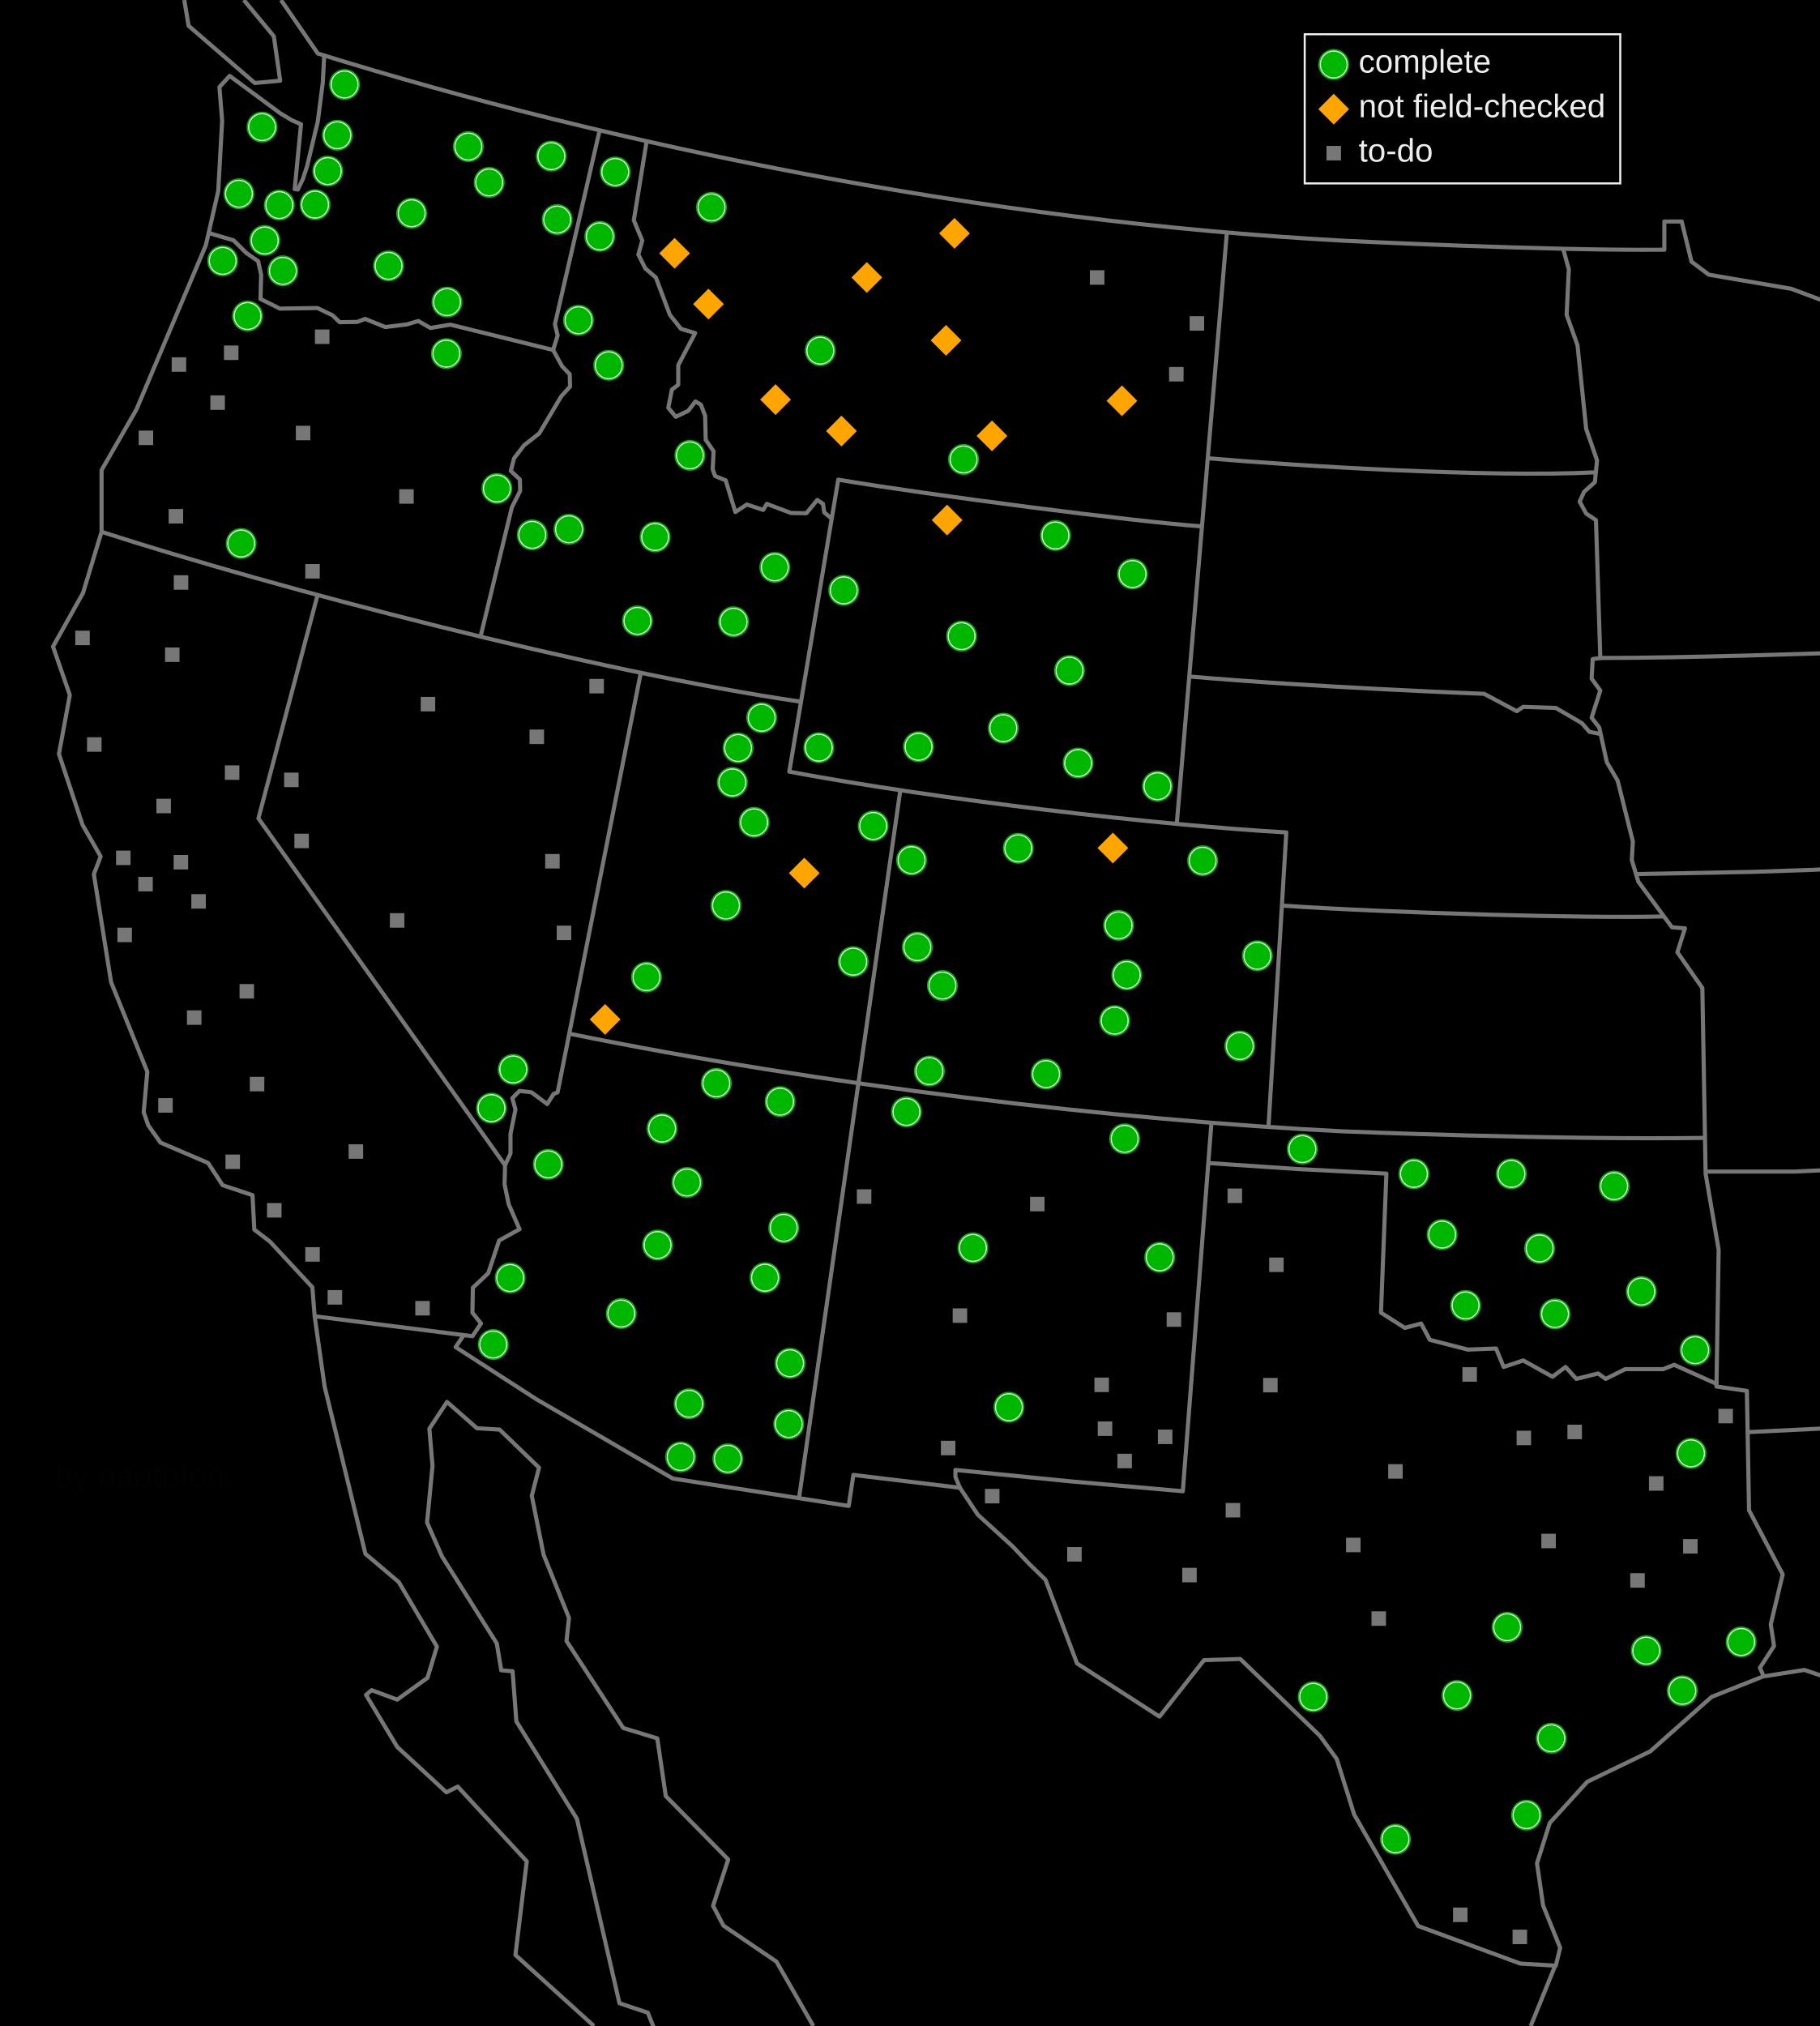
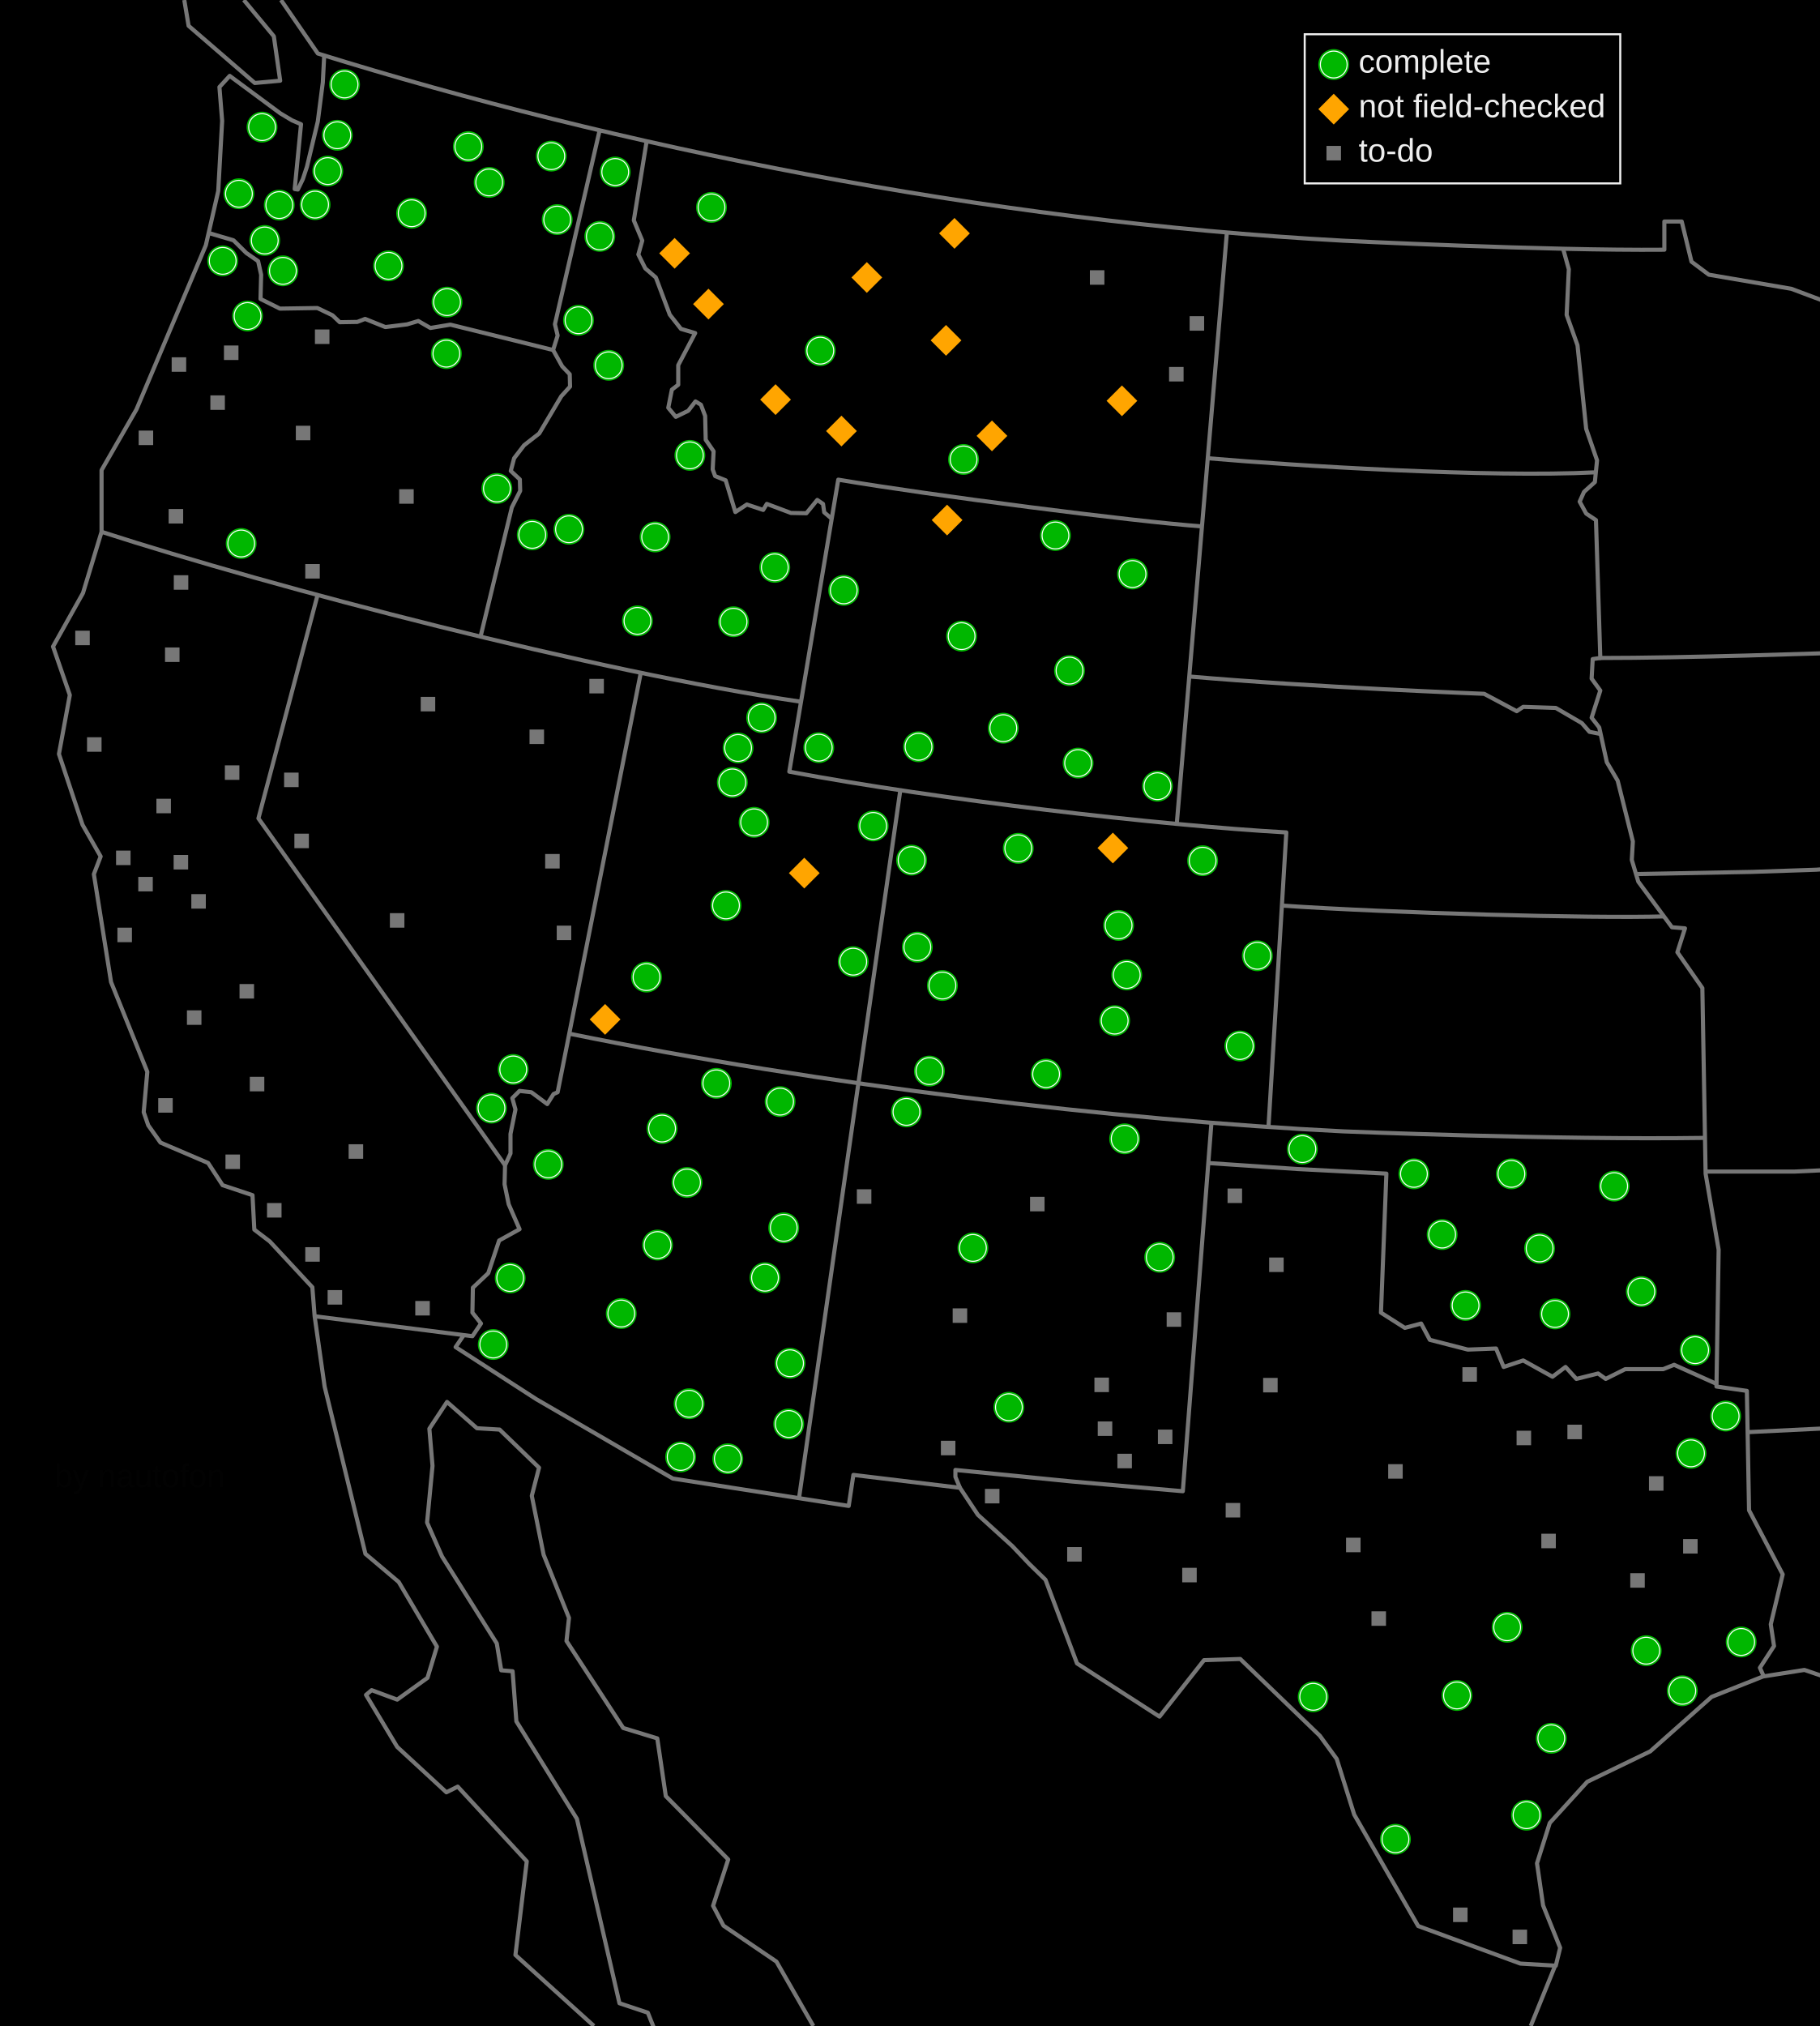
<svg xmlns="http://www.w3.org/2000/svg" xmlns:xlink="http://www.w3.org/1999/xlink" version="1.1" x="0px" y="0px" width="501.68px" height="558.55px" viewBox="0 0 501.68 558.55" xml:space="preserve">
  <symbol id="all" viewBox="-4.25 -4.25 8.5 8.5">
    <path style="fill:#00B700;" d="M4.25,0c0-2.35-1.9-4.25-4.25-4.25c-2.35,0-4.25,1.9-4.25,4.25S-2.35,4.25,0,4.25C2.35,4.25,4.25,2.35,4.25,0z" />
    <path style="fill:none;stroke:#FFFFFF;stroke-width:0.283;stroke-miterlimit:10;" d="M3.69,0c0-2.04-1.65-3.69-3.69-3.69S-3.68-2.04-3.68,0S-2.04,3.69,0,3.69S3.69,2.04,3.69,0z" />
  </symbol>
  <symbol id="cleanup" viewBox="-4.25 -4.25 8.5 8.5">
    <rect x="-3" y="-3" width="6" height="6" transform="rotate(45)" style="fill:orange" />
  </symbol>
  <symbol id="open" viewBox="-4.25 -4.25 8.5 8.5">
    <rect x="-2" y="-2" width="4" height="4" style="fill:#777" />
  </symbol>
  <symbol id="TODO" viewBox="-4.25 -4.25 8.5 8.5">
    <rect x="-2" y="-2" width="4" height="4" style="fill:red" />
  </symbol>
  <g id="map">
    <rect width="597.74" height="558.55" />
    <text id="made_by_nautofon" transform="matrix(1 0 0 1 15.00 410.00)" style="font-family:'ArialMT','Arial',sans-serif;fill:#020202;font-size:9px;">by nautofon</text>
    <path style="fill:none;stroke:#777777;stroke-width:1.134;stroke-linejoin:round;stroke-miterlimit:10;" d="M77.47,0l10.16,14.75c81.55,25.39,184,46.31,282.83,51.61 0 0 55.799 2.787 88.427 2.487v-7.783h4.789l2.694 11.076 4.789 3.592 22.75 3.891 14.368 5.388 10.178-2.993 17.362 4.49-13.47 7.184-18.858 18.559 0.299 2.395" />
    <line style="fill:none;stroke:#777777;stroke-width:1.134;stroke-linejoin:round;stroke-miterlimit:10;" x1="338.27" y1="64.1" x2="324.45" y2="227.16" />
    <polyline style="fill:none;stroke:#777777;stroke-width:1.134;stroke-linejoin:round;stroke-miterlimit:10;" points="87.56,164.04 71.25,225.62 139.25,321.25" />
    <polyline style="fill:none;stroke:#777777;stroke-width:1.134;stroke-linejoin:round;stroke-miterlimit:10;" points="176.67,185.49 153.75,301.12 152.62,301.62 150.88,304.38 146.5,301.12 143.25,300.75 141.25,302.75 142.12,305.88 140.75,312.62 140.75,318 139.25,321.25 139.12,326.5 140.25,332 143.25,338.88 137.62,342 134.62,351 130.38,355 130.25,361.88 132.62,364.88 130.25,368.38 86.75,362.88" />
    <polyline style="fill:none;stroke:#777777;stroke-width:1.134;stroke-linejoin:round;stroke-miterlimit:10;" points="50.81,0 52,7.12 70.25,22.88 77.25,22.25 75.5,10 67.22,0" />
    <path style="fill:none;stroke:#777777;stroke-width:1.134;stroke-linejoin:round;stroke-miterlimit:10;" d="m89.39 15.3-0.39 7.45-1.38 10.75-3 12.5-1.12 3.38-1.38 2.87-0.87-0.13 1.75-17.87-2.5-1.08-3.21-1.92-13.96-10.33-2.83 3.08 0.75 9.33-1.08 19.34-3.42 14.95-19.13 45.26-9.62 16.74v17l-5.12 16.88-8.26 14.75 4.63 13.37-3 16.26 6.5 19.5 5 8.74-1.87 4.88 4.74 29.75 10 24.75-1 11.12 1.26 3.63 3.37 4.75 13.13 5.62 4 6.13 8.24 2.75 0.5 9.5 4.26 3.25 11.74 12.63 0.63 8 2.75 19.37 11.25 46.13 9.177 7.754 10.54 17.833-2.607 8.605-8.344 5.997-7.04-2.607-1.565 1.304 8.605 14.341 13.559 12.516 3.129-1.565 19.035 20.599-3.129 25.814 21.642 19.574" />
    <path style="fill:none;stroke:#777777;stroke-width:1.134;stroke-linejoin:round;stroke-miterlimit:10;" d="m180.18 558.79-1.565-3.911-7.822-2.607-11.734-50.846-16.688-26.857-1.043-13.82-3.129-0.261-1.228-7.413-15.09-23.953-4.13-9.37 1.5-15.63-0.87-10.24 4.87-7.38 8.25 7.25 6.25 0.37 10.87 10.5-2 7.76 3.26 16.24 6.997 17.413-0.687 6.37 15.645 23.989 9.387 2.868 2.347 15.906 17.21 17.47-4.172 12.777 2.868 5.476 14.602 9.909 10.169 17.749" />
    <path style="fill:none;stroke:#777777;stroke-width:1.134;stroke-linejoin:round;stroke-miterlimit:10;" d="m127.87 368.07-2.25 3.31 22.26 14.37 37.62 21.87 48.5 7.55 1.29-8.55 29.38 3.55 4.95 7.45 9.5 8.63 4.68 4.93 4.464 4.358 8.681 23.049 22.75 14.668 12.273-15.566 9.989-0.323 21.93 21.149 4.666 6.405 4.83 15.362 17.624 30.7 28.183 10.36 9.765 0.577 1.202-4.926-4.701-11.674-1.683-11.626 3.523-11.123 10.338-11.353 17.362-8.382 16.902-15.012 14.229-5.642 11.375-1.796 13.171 4.49 14.967-3.592 14.368 10.477 12.872-0.299 6.585-4.191 6.885 2.395 2.694-2.993-3.891-3.592-0.299-8.082-2.993-5.388 6.885-4.191 13.47-2.395 15.53 0.898" />
    <line style="fill:none;stroke:#777777;stroke-width:1.134;stroke-linejoin:round;stroke-miterlimit:10;" x1="248.23" y1="217.87" x2="220.3" y2="413.04" />
    <path style="fill:none;stroke:#777777;stroke-width:1.134;stroke-linejoin:round;stroke-miterlimit:10;" d="M28,146.62c47.23,15.27,136.03,38.56,192.86,46.85" />
    <path style="fill:none;stroke:#777777;stroke-width:1.134;stroke-linejoin:round;stroke-miterlimit:10;" d="M156.95 284.97c69.54 14.18 151.01 23.87 213.51 26.94 0 0 58.194 2.396 99.503 1.797" />
    <path style="fill:none;stroke:#777777;stroke-width:1.134;stroke-linejoin:round;stroke-miterlimit:10;" d="M331.36,145.12c-18.79-1.34-74.68-8.56-100.24-12.88l-13.5,80.5c41,7.71,102.37,14.82,137.04,16.75l-4.92,81.2" />
    <polyline style="fill:none;stroke:#777777;stroke-width:1.134;stroke-linejoin:round;stroke-miterlimit:10;" points="334.01,309.54 326.12,411.12 295.42,408.42 263.42,405.25 263.42,407.17 264.67,410.17" />
    <path style="fill:none;stroke:#777777;stroke-width:1.134;stroke-linejoin:round;stroke-miterlimit:10;" d="m333.16 320.64 24.461 1.643 24.63 1.276-1.497 38.332 6.585 4.191 4.49-1.197 2.395 4.49 10.477 2.694 7.783-0.299 2.095 5.089 5.388-1.796 8.082 4.49 3.592-2.694 2.993 3.293 5.987-1.497 2.095 1.497 5.388-2.694h10.477l2.993-1.197 11.974 5.388" />
    <path style="fill:none;stroke:#777777;stroke-width:1.134;stroke-linejoin:round;stroke-miterlimit:10;" d="m353.22 249.65c31.131 2.095 85.611 3.592 105.67 2.993" />
    <path style="fill:none;stroke:#777777;stroke-width:1.134;stroke-linejoin:round;stroke-miterlimit:10;" d="m327.78 186.49c34.125 2.993 81.42 4.789 81.42 4.789l8.98 4.789 1.796-1.197 8.98 0.299 7.184 4.191 2.095 2.395 2.993 0.599" />
    <path style="fill:none;stroke:#777777;stroke-width:1.134;stroke-linejoin:round;stroke-miterlimit:10;" d="m332.87 126.32c24.246 2.095 77.529 5.388 107.16 3.891" />
    <polyline style="fill:none;stroke:#777777;stroke-width:1.134;stroke-linejoin:round;stroke-miterlimit:10;" points="165.33,35.93 153,89.38 153.75,92.5 152.5,96.5 155,101 157.08,103.17 157.17,106.58 154.75,109.25 148.67,119.5 144.5,122.75 141.75,126.33 140.83,129.83 143.33,132.17 143.42,135.33 141.12,139.88 132.49,175.53" />
    <polyline style="fill:none;stroke:#777777;stroke-width:1.134;stroke-linejoin:round;stroke-miterlimit:10;" points="178.29,38.93 174.75,60.75 177.08,66.33 176,70.17 177.92,74 180.83,76.5 184.67,86.75 187.75,90.67 191.67,91.83 187,100.67 187,106.08 185.25,107.42 184.25,112.42 186.33,114.92 189.75,113.25 191.75,110.67 193.25,111.58 194.42,114.67 194.58,121.25 196.75,124.42 196.5,129.42 197.17,131.25 200.08,132.42 202.75,141.17 205.92,139.08 210.42,140.58 211.42,138.92 218.08,141.42 222.33,141.5 225.33,137.83 226.92,138.92 227.25,141.25 229.32,143.01" />
    <polyline style="fill:none;stroke:#777777;stroke-width:1.134;stroke-linejoin:round;stroke-miterlimit:10;" points="57.53,64.23 64.38,66.25 67.92,69.75 71.17,72 72,75.75 71.83,82.42 77.17,85.08 87.5,84.92 91.67,86.92 93.67,88.83 98.5,88.75 100.67,87.92 106.25,90.17 112.25,89.42 115.33,88.5 118.67,90.42 124.17,89.5 152.5,96.5" />
    <path style="fill:none;stroke:#777777;stroke-width:1.134;stroke-linejoin:round;stroke-miterlimit:10;" d="m431.05 68.847 1.497 5.388-0.599 12.572 2.993 8.382 2.395 23.049 2.993 8.681-0.599 5.987-2.993 2.694-1.197 2.694 1.796 3.293 2.694 1.796 1.197 38.016-2.095 0.299-0.299 5.388 2.395 3.293-2.395 7.484 2.095 2.694 2.095 9.579 2.993 5.089 4.191 16.763-0.299 5.089 1.796 5.987 9.28 12.572 3.592 0.299-2.095 6.585 6.885 9.878 0.898 51.187 3.592 20.954-0.599 37.717 8.382 1.197 0.599 32.927 9.28 17.661-3.293 13.77 0.898 5.987-3.891 5.987 1.197 2.694" />
    <path style="fill:none;stroke:#777777;stroke-width:1.134;stroke-linejoin:round;stroke-miterlimit:10;" d="m440.93 181.4c24.246 0 58.371-1.197 76.93-1.796" />
    <path style="fill:none;stroke:#777777;stroke-width:1.134;stroke-linejoin:round;stroke-miterlimit:10;" d="m451.1 240.97 32.029-0.599 17.661-0.599 12.273-0.898 5.089 4.789" />
    <path style="fill:none;stroke:#777777;stroke-width:1.134;stroke-linejoin:round;stroke-miterlimit:10;" d="m470.56 322.99h24.246l32.329-1.497 17.062 0.299 1.796 2.694-4.789 5.987 10.776-0.299" />
    <path style="fill:none;stroke:#777777;stroke-width:1.134;stroke-linejoin:round;stroke-miterlimit:10;" d="m481.94 394.83 48.792-2.395" />
    <path style="fill:none;stroke:#777777;stroke-width:1.134;stroke-linejoin:round;stroke-miterlimit:10;" d="m428.87 541.7-6.822 16.841" />
  </g>
  <g id="legend" transform="translate(55)">
    <rect x="304.73" y="9.44" style="stroke:#EEEEEE;stroke-width:0.567;stroke-miterlimit:10;" width="87" height="41.12" />
    <text transform="matrix(1 0 0 1 319.5923 44.5608)" style="fill:#EEEEEE; font-family:'ArialMT','Arial',sans-serif; font-size:9px;">to-do</text>
    <use xlink:href="#open" width="8.5" height="8.5" id="legend-unkown_1_" x="-4.25" y="-4.25" transform="matrix(1 0 0 -1 312.729 42.2266)" style="overflow:visible;" />
    <text transform="matrix(1 0 0 1 319.5923 32.3207)" style="fill:#EEEEEE; font-family:'ArialMT','Arial',sans-serif; font-size:9px;">not field-checked</text>
    <use xlink:href="#cleanup" width="8.5" height="8.5" id="legend-some_1_" x="-4.25" y="-4.25" transform="matrix(1 0 0 -1 312.729 30.0874)" style="overflow:visible;" />
    <text transform="matrix(1 0 0 1 319.5933 20.0199)" style="fill:#EEEEEE; font-family:'ArialMT','Arial',sans-serif; font-size:9px;">complete</text>
    <use xlink:href="#all" width="8.5" height="8.5" id="legend-all_1_" x="-4.25" y="-4.25" transform="matrix(1 0 0 -1 312.729 17.7852)" style="overflow:visible;" />
  </g>
  <g id="data">
    <g id="AZ">
      <use xlink:href="#all" width="8.5" height="8.5" id="camp_verde" x="-4.25" y="-4.25" transform="matrix(1 0 0 -1 181.292 343.25)" style="overflow:visible;" />
      <use xlink:href="#all" width="8.5" height="8.5" id="clifton" x="-4.25" y="-4.25" transform="matrix(1 0 0 -1 217.8335 375.834)" style="overflow:visible;" />
      <use xlink:href="#all" width="8.5" height="8.5" id="ehrenberg" x="-4.25" y="-4.25" transform="matrix(1 0 0 -1 140.6665 352.334)" style="overflow:visible;" />
      <use xlink:href="#all" width="8.5" height="8.5" id="flagstaff" x="-4.25" y="-4.25" transform="matrix(1 0 0 -1 189.417 326)" style="overflow:visible;" />
      <use xlink:href="#all" width="8.5" height="8.5" id="g_canyon_vlg" x="-4.25" y="-4.25" transform="matrix(1 0 0 -1 182.542 311.125)" style="overflow:visible;" />
      <use xlink:href="#all" width="8.5" height="8.5" id="holbrook" x="-4.25" y="-4.25" transform="matrix(1 0 0 -1 216.084 338.5)" style="overflow:visible;" />
      <use xlink:href="#all" width="8.5" height="8.5" id="kayenta" x="-4.25" y="-4.25" transform="matrix(1 0 0 -1 215.0835 303.708)" style="overflow:visible;" />
      <use xlink:href="#all" width="8.5" height="8.5" id="kingman" x="-4.25" y="-4.25" transform="matrix(1 0 0 -1 151.167 321)" style="overflow:visible;" />
      <use xlink:href="#all" width="8.5" height="8.5" id="nogales" x="-4.25" y="-4.25" transform="matrix(1 0 0 -1 187.6665 401.667)" style="overflow:visible;" />
      <use xlink:href="#all" width="8.5" height="8.5" id="page" x="-4.25" y="-4.25" transform="matrix(1 0 0 -1 197.5005 298.667)" style="overflow:visible;" />
      <use xlink:href="#all" width="8.5" height="8.5" id="phoenix" x="-4.25" y="-4.25" transform="matrix(1 0 0 -1 171.292 362.125)" style="overflow:visible;" />
      <use xlink:href="#all" width="8.5" height="8.5" id="san_simon" x="-4.25" y="-4.25" transform="matrix(1 0 0 -1 217.4585 392.583)" style="overflow:visible;" />
      <use xlink:href="#all" width="8.5" height="8.5" id="show_low" x="-4.25" y="-4.25" transform="matrix(1 0 0 -1 210.917 352.25)" style="overflow:visible;" />
      <use xlink:href="#all" width="8.5" height="8.5" id="sierra_vista" x="-4.25" y="-4.25" transform="matrix(1 0 0 -1 200.6665 402.167)" style="overflow:visible;" />
      <use xlink:href="#all" width="8.5" height="8.5" id="tucson" x="-4.25" y="-4.25" transform="matrix(1 0 0 -1 190 387)" style="overflow:visible;" />
      <use xlink:href="#all" width="8.5" height="8.5" id="yuma" x="-4.25" y="-4.25" transform="matrix(1 0 0 -1 136 370.667)" style="overflow:visible;" />
    </g>
    <g id="CA">
      <use xlink:href="#open" width="8.5" height="8.5" id="bakersfield" x="-4.25" y="-4.25" transform="matrix(1 0 0 -1 70.875 298.874)" style="overflow:visible;" />
      <use xlink:href="#open" width="8.5" height="8.5" id="barstow" x="-4.25" y="-4.25" transform="matrix(1 0 0 -1 98.125 317.458)" style="overflow:visible;" />
      <use xlink:href="#open" width="8.5" height="8.5" id="carlsbad" x="-4.25" y="-4.25" transform="matrix(1 0 0 -1 86.1655 345.834)" style="overflow:visible;" />
      <use xlink:href="#open" width="8.5" height="8.5" id="el_centro" x="-4.25" y="-4.25" transform="matrix(1 0 0 -1 116.499 360.668)" style="overflow:visible;" />
      <use xlink:href="#open" width="8.5" height="8.5" id="eureka" x="-4.25" y="-4.25" transform="matrix(1 0 0 -1 22.7495 175.875)" style="overflow:visible;" />
      <use xlink:href="#open" width="8.5" height="8.5" id="fresno" x="-4.25" y="-4.25" transform="matrix(1 0 0 -1 68.042 273.2905)" style="overflow:visible;" />
      <use xlink:href="#open" width="8.5" height="8.5" id="hilt" x="-4.25" y="-4.25" transform="matrix(1 0 0 -1 49.9165 160.5835)" style="overflow:visible;" />
      <use xlink:href="#open" width="8.5" height="8.5" id="huron" x="-4.25" y="-4.25" transform="matrix(1 0 0 -1 53.542 280.5405)" style="overflow:visible;" />
      <use xlink:href="#open" width="8.5" height="8.5" id="los_angeles" x="-4.25" y="-4.25" transform="matrix(1 0 0 -1 75.6235 333.668)" style="overflow:visible;" />
      <use xlink:href="#open" width="8.5" height="8.5" id="oakdale" x="-4.25" y="-4.25" transform="matrix(1 0 0 -1 54.7495 248.5)" style="overflow:visible;" />
      <use xlink:href="#open" width="8.5" height="8.5" id="oakland" x="-4.25" y="-4.25" transform="matrix(1 0 0 -1 40.1245 243.75)" style="overflow:visible;" />
      <use xlink:href="#open" width="8.5" height="8.5" id="oxnard" x="-4.25" y="-4.25" transform="matrix(1 0 0 -1 64.1675 320.292)" style="overflow:visible;" />
      <use xlink:href="#open" width="8.5" height="8.5" id="redding" x="-4.25" y="-4.25" transform="matrix(1 0 0 -1 47.4995 180.5)" style="overflow:visible;" />
      <use xlink:href="#open" width="8.5" height="8.5" id="sacramento" x="-4.25" y="-4.25" transform="matrix(1 0 0 -1 45.124 222.2095)" style="overflow:visible;" />
      <use xlink:href="#open" width="8.5" height="8.5" id="san_diego" x="-4.25" y="-4.25" transform="matrix(1 0 0 -1 92.3325 357.668)" style="overflow:visible;" />
      <use xlink:href="#open" width="8.5" height="8.5" id="san_francisc" x="-4.25" y="-4.25" transform="matrix(1 0 0 -1 33.9995 236.5)" style="overflow:visible;" />
      <use xlink:href="#open" width="8.5" height="8.5" id="santa_cruz" x="-4.25" y="-4.25" transform="matrix(1 0 0 -1 34.3745 257.75)" style="overflow:visible;" />
      <use xlink:href="#open" width="8.5" height="8.5" id="santa_maria" x="-4.25" y="-4.25" transform="matrix(1 0 0 -1 45.6245 304.75)" style="overflow:visible;" />
      <use xlink:href="#open" width="8.5" height="8.5" id="stockton" x="-4.25" y="-4.25" transform="matrix(1 0 0 -1 49.874 237.7095)" style="overflow:visible;" />
      <use xlink:href="#open" width="8.5" height="8.5" id="truckee" x="-4.25" y="-4.25" transform="matrix(1 0 0 -1 63.9995 213)" style="overflow:visible;" />
      <use xlink:href="#open" width="8.5" height="8.5" id="ukiah" x="-4.25" y="-4.25" transform="matrix(1 0 0 -1 25.9995 205.25)" style="overflow:visible;" />
    </g>
    <g id="CO">
      <use xlink:href="#all" width="8.5" height="8.5" id="alamosa" x="-4.25" y="-4.25" transform="matrix(1 0 0 -1 288.4165 296.1221)" style="overflow:visible;" />
      <use xlink:href="#all" width="8.5" height="8.5" id="burlington" x="-4.25" y="-4.25" transform="matrix(1 0 0 -1 346.667 263.4971)" style="overflow:visible;" />
      <use xlink:href="#all" width="8.5" height="8.5" id="colorado_spr" x="-4.25" y="-4.25" transform="matrix(1 0 0 -1 310.6665 268.7886)" style="overflow:visible;" />
      <use xlink:href="#all" width="8.5" height="8.5" id="denver" x="-4.25" y="-4.25" transform="matrix(1 0 0 -1 308.4165 255.1221)" style="overflow:visible;" />
      <use xlink:href="#all" width="8.5" height="8.5" id="durango" x="-4.25" y="-4.25" transform="matrix(1 0 0 -1 256.25 295.2886)" style="overflow:visible;" />
      <use xlink:href="#cleanup" width="8.5" height="8.5" id="fort_collins" x="-4.25" y="-4.25" transform="matrix(1 0 0 -1 306.833 233.7886)" style="overflow:visible;" />
      <use xlink:href="#all" width="8.5" height="8.5" id="grand_juncti" x="-4.25" y="-4.25" transform="matrix(1 0 0 -1 252.916 261.1221)" style="overflow:visible;" />
      <use xlink:href="#all" width="8.5" height="8.5" id="lamar" x="-4.25" y="-4.25" transform="matrix(1 0 0 -1 341.833 288.3721)" style="overflow:visible;" />
      <use xlink:href="#all" width="8.5" height="8.5" id="montrose" x="-4.25" y="-4.25" transform="matrix(1 0 0 -1 259.833 271.7051)" style="overflow:visible;" />
      <use xlink:href="#all" width="8.5" height="8.5" id="pueblo" x="-4.25" y="-4.25" transform="matrix(1 0 0 -1 307.333 281.3721)" style="overflow:visible;" />
      <use xlink:href="#all" width="8.5" height="8.5" id="rangely" x="-4.25" y="-4.25" transform="matrix(1 0 0 -1 251.333 237.1221)" style="overflow:visible;" />
      <use xlink:href="#all" width="8.5" height="8.5" id="steamboat_sp" x="-4.25" y="-4.25" transform="matrix(1 0 0 -1 280.7495 233.8721)" style="overflow:visible;" />
      <use xlink:href="#all" width="8.5" height="8.5" id="sterling" x="-4.25" y="-4.25" transform="matrix(1 0 0 -1 331.583 237.2886)" style="overflow:visible;" />
    </g>
    <g id="ID">
      <use xlink:href="#all" width="8.5" height="8.5" id="boise" x="-4.25" y="-4.25" transform="matrix(1 0 0 -1 156.8745 145.9141)" style="overflow:visible;" />
      <use xlink:href="#all" width="8.5" height="8.5" id="coeur_dalene" x="-4.25" y="-4.25" transform="matrix(1 0 0 -1 165.3745 65.1641)" style="overflow:visible;" />
      <use xlink:href="#all" width="8.5" height="8.5" id="grangeville" x="-4.25" y="-4.25" transform="matrix(1 0 0 -1 167.833 100.7056)" style="overflow:visible;" />
      <use xlink:href="#all" width="8.5" height="8.5" id="idaho_falls" x="-4.25" y="-4.25" transform="matrix(1 0 0 -1 213.6245 156.4141)" style="overflow:visible;" />
      <use xlink:href="#all" width="8.5" height="8.5" id="ketchum" x="-4.25" y="-4.25" transform="matrix(1 0 0 -1 180.6245 148.0391)" style="overflow:visible;" />
      <use xlink:href="#all" width="8.5" height="8.5" id="lewiston" x="-4.25" y="-4.25" transform="matrix(1 0 0 -1 159.4995 88.2891)" style="overflow:visible;" />
      <use xlink:href="#all" width="8.5" height="8.5" id="nampa" x="-4.25" y="-4.25" transform="matrix(1 0 0 -1 146.7495 147.4556)" style="overflow:visible;" />
      <use xlink:href="#all" width="8.5" height="8.5" id="pocatello" x="-4.25" y="-4.25" transform="matrix(1 0 0 -1 202.2495 171.4141)" style="overflow:visible;" />
      <use xlink:href="#all" width="8.5" height="8.5" id="salmon" x="-4.25" y="-4.25" transform="matrix(1 0 0 -1 190.2075 125.5391)" style="overflow:visible;" />
      <use xlink:href="#all" width="8.5" height="8.5" id="sandpoint" x="-4.25" y="-4.25" transform="matrix(1 0 0 -1 169.6245 47.4141)" style="overflow:visible;" />
      <use xlink:href="#all" width="8.5" height="8.5" id="twin_falls" x="-4.25" y="-4.25" transform="matrix(1 0 0 -1 175.7495 171.1641)" style="overflow:visible;" />
    </g>
    <g id="MT">
      <use xlink:href="#cleanup" width="8.5" height="8.5" id="billings" x="-4.25" y="-4.25" transform="matrix(1 0 0 -1 273.4985 120.168)" style="overflow:visible;" />
      <use xlink:href="#cleanup" width="8.5" height="8.5" id="bozeman" x="-4.25" y="-4.25" transform="matrix(1 0 0 -1 231.998 118.8345)" style="overflow:visible;" />
      <use xlink:href="#cleanup" width="8.5" height="8.5" id="butte" x="-4.25" y="-4.25" transform="matrix(1 0 0 -1 213.8315 110.168)" style="overflow:visible;" />
      <use xlink:href="#open" width="8.5" height="8.5" id="glasgow_mt" x="-4.25" y="-4.25" transform="matrix(1 0 0 -1 302.4985 76.501)" style="overflow:visible;" />
      <use xlink:href="#open" width="8.5" height="8.5" id="glendive" x="-4.25" y="-4.25" transform="matrix(1 0 0 -1 324.332 103.168)" style="overflow:visible;" />
      <use xlink:href="#cleanup" width="8.5" height="8.5" id="great_falls" x="-4.25" y="-4.25" transform="matrix(1 0 0 -1 238.9985 76.5015)" style="overflow:visible;" />
      <use xlink:href="#cleanup" width="8.5" height="8.5" id="havre" x="-4.25" y="-4.25" transform="matrix(1 0 0 -1 263.165 64.3345)" style="overflow:visible;" />
      <use xlink:href="#all" width="8.5" height="8.5" id="helena" x="-4.25" y="-4.25" transform="matrix(1 0 0 -1 226.1655 96.668)" style="overflow:visible;" />
      <use xlink:href="#all" width="8.5" height="8.5" id="kalispell" x="-4.25" y="-4.25" transform="matrix(1 0 0 -1 196.165 57.168)" style="overflow:visible;" />
      <use xlink:href="#all" width="8.5" height="8.5" id="laurel" x="-4.25" y="-4.25" transform="matrix(1 0 0 -1 265.665 126.6675)" style="overflow:visible;" />
      <use xlink:href="#cleanup" width="8.5" height="8.5" id="lewistown" x="-4.25" y="-4.25" transform="matrix(1 0 0 -1 260.832 93.835)" style="overflow:visible;" />
      <use xlink:href="#cleanup" width="8.5" height="8.5" id="miles_city" x="-4.25" y="-4.25" transform="matrix(1 0 0 -1 309.332 110.502)" style="overflow:visible;" />
      <use xlink:href="#cleanup" width="8.5" height="8.5" id="missoula" x="-4.25" y="-4.25" transform="matrix(1 0 0 -1 195.332 83.8345)" style="overflow:visible;" />
      <use xlink:href="#open" width="8.5" height="8.5" id="sidney" x="-4.25" y="-4.25" transform="matrix(1 0 0 -1 329.998 89.1675)" style="overflow:visible;" />
      <use xlink:href="#cleanup" width="8.5" height="8.5" id="thompson_f" x="-4.25" y="-4.25" transform="matrix(1 0 0 -1 185.9985 69.8345)" style="overflow:visible;" />
    </g>
    <g id="NM">
      <use xlink:href="#all" width="8.5" height="8.5" id="alamogordo" x="-4.25" y="-4.25" transform="matrix(1 0 0 -1 278.1665 387.9561)" style="overflow:visible;" />
      <use xlink:href="#all" width="8.5" height="8.5" id="albuquerque" x="-4.25" y="-4.25" transform="matrix(1 0 0 -1 268.25 344.0381)" style="overflow:visible;" />
      <use xlink:href="#open" width="8.5" height="8.5" id="artesia" x="-4.25" y="-4.25" transform="matrix(1 0 0 -1 304.6665 393.873)" style="overflow:visible;" />
      <use xlink:href="#open" width="8.5" height="8.5" id="carlsbad_nm" x="-4.25" y="-4.25" transform="matrix(1 0 0 -1 310.0835 402.79)" style="overflow:visible;" />
      <use xlink:href="#open" width="8.5" height="8.5" id="clovis" x="-4.25" y="-4.25" transform="matrix(1 0 0 -1 323.6665 363.7891)" style="overflow:visible;" />
      <use xlink:href="#all" width="8.5" height="8.5" id="farmington" x="-4.25" y="-4.25" transform="matrix(1 0 0 -1 249.916 306.5381)" style="overflow:visible;" />
      <use xlink:href="#open" width="8.5" height="8.5" id="gallup" x="-4.25" y="-4.25" transform="matrix(1 0 0 -1 238.2495 329.8721)" style="overflow:visible;" />
      <use xlink:href="#open" width="8.5" height="8.5" id="hobbs" x="-4.25" y="-4.25" transform="matrix(1 0 0 -1 321.25 396.123)" style="overflow:visible;" />
      <use xlink:href="#open" width="8.5" height="8.5" id="las_cruces" x="-4.25" y="-4.25" transform="matrix(1 0 0 -1 261.4165 399.2061)" style="overflow:visible;" />
      <use xlink:href="#all" width="8.5" height="8.5" id="raton" x="-4.25" y="-4.25" transform="matrix(1 0 0 -1 310.083 313.9551)" style="overflow:visible;" />
      <use xlink:href="#open" width="8.5" height="8.5" id="roswell" x="-4.25" y="-4.25" transform="matrix(1 0 0 -1 303.75 381.7891)" style="overflow:visible;" />
      <use xlink:href="#open" width="8.5" height="8.5" id="santa_fe" x="-4.25" y="-4.25" transform="matrix(1 0 0 -1 285.9995 331.9551)" style="overflow:visible;" />
      <use xlink:href="#open" width="8.5" height="8.5" id="socorro" x="-4.25" y="-4.25" transform="matrix(1 0 0 -1 264.6665 362.7051)" style="overflow:visible;" />
      <use xlink:href="#all" width="8.5" height="8.5" id="tucumcari" x="-4.25" y="-4.25" transform="matrix(1 0 0 -1 319.75 346.6221)" style="overflow:visible;" />
    </g>
    <g id="NV">
      <use xlink:href="#open" width="8.5" height="8.5" id="carson_city" x="-4.25" y="-4.25" transform="matrix(1 0 0 -1 83.165 231.833)" style="overflow:visible;" />
      <use xlink:href="#open" width="8.5" height="8.5" id="elko" x="-4.25" y="-4.25" transform="matrix(1 0 0 -1 147.9995 203.125)" style="overflow:visible;" />
      <use xlink:href="#open" width="8.5" height="8.5" id="ely" x="-4.25" y="-4.25" transform="matrix(1 0 0 -1 152.312 237.4375)" style="overflow:visible;" />
      <use xlink:href="#open" width="8.5" height="8.5" id="jackpot" x="-4.25" y="-4.25" transform="matrix(1 0 0 -1 164.4985 189.1665)" style="overflow:visible;" />
      <use xlink:href="#all" width="8.5" height="8.5" id="las_vegas" x="-4.25" y="-4.25" transform="matrix(1 0 0 -1 141.4985 294.833)" style="overflow:visible;" />
      <use xlink:href="#open" width="8.5" height="8.5" id="pioche" x="-4.25" y="-4.25" transform="matrix(1 0 0 -1 155.4995 257.1875)" style="overflow:visible;" />
      <use xlink:href="#all" width="8.5" height="8.5" id="primm" x="-4.25" y="-4.25" transform="matrix(1 0 0 -1 135.4985 305.5)" style="overflow:visible;" />
      <use xlink:href="#open" width="8.5" height="8.5" id="reno" x="-4.25" y="-4.25" transform="matrix(1 0 0 -1 80.332 215)" style="overflow:visible;" />
      <use xlink:href="#open" width="8.5" height="8.5" id="tonopah" x="-4.25" y="-4.25" transform="matrix(1 0 0 -1 109.4995 253.75)" style="overflow:visible;" />
      <use xlink:href="#open" width="8.5" height="8.5" id="winnemucca" x="-4.25" y="-4.25" transform="matrix(1 0 0 -1 117.9995 194.125)" style="overflow:visible;" />
    </g>
    <g id="OK" transform="translate(-4.25 -4.25)">
      <use xlink:href="#all" width="8.5" height="8.5" id="ardmore" transform="translate(428.75 362.24)" />
      <use xlink:href="#all" width="8.5" height="8.5" id="clinton" transform="translate(397.62 340.36)" />
      <use xlink:href="#all" width="8.5" height="8.5" id="enid" transform="translate(416.71 323.62)" />
      <use xlink:href="#all" width="8.5" height="8.5" id="guymon" transform="translate(359.08 316.79)" />
      <use xlink:href="#all" width="8.5" height="8.5" id="idabel" transform="translate(467.37 372.22)" />
      <use xlink:href="#all" width="8.5" height="8.5" id="lawton" transform="translate(404.08 359.89)" />
      <use xlink:href="#all" width="8.5" height="8.5" id="mcalester" transform="translate(452.54 356.07)" />
      <use xlink:href="#all" width="8.5" height="8.5" id="oklahoma_cit" transform="translate(424.49 344.17)" />
      <use xlink:href="#all" width="8.5" height="8.5" id="tulsa" transform="translate(445.05 327)" />
      <use xlink:href="#all" width="8.5" height="8.5" id="woodward" transform="translate(389.84 323.62)" />
    </g>
    <g id="OR">
      <use xlink:href="#all" width="8.5" height="8.5" id="astoria" x="-4.25" y="-4.25" transform="matrix(1 0 0 -1 61.3979 71.917)" style="overflow:visible;" />
      <use xlink:href="#open" width="8.5" height="8.5" id="bend" x="-4.25" y="-4.25" transform="matrix(1 0 0 -1 83.5645 119.375)" style="overflow:visible;" />
      <use xlink:href="#open" width="8.5" height="8.5" id="burns" x="-4.25" y="-4.25" transform="matrix(1 0 0 -1 112.0645 136.875)" style="overflow:visible;" />
      <use xlink:href="#open" width="8.5" height="8.5" id="coos_bay" x="-4.25" y="-4.25" transform="matrix(1 0 0 -1 40.231 120.708)" style="overflow:visible;" />
      <use xlink:href="#open" width="8.5" height="8.5" id="eugene" x="-4.25" y="-4.25" transform="matrix(1 0 0 -1 59.9995 110.9995)" style="overflow:visible;" />
      <use xlink:href="#all" width="8.5" height="8.5" id="klamath_f" x="-4.25" y="-4.25" transform="matrix(1 0 0 -1 66.4995 149.833)" style="overflow:visible;" />
      <use xlink:href="#open" width="8.5" height="8.5" id="lakeview" x="-4.25" y="-4.25" transform="matrix(1 0 0 -1 86.1665 157.5)" style="overflow:visible;" />
      <use xlink:href="#open" width="8.5" height="8.5" id="medford" x="-4.25" y="-4.25" transform="matrix(1 0 0 -1 48.4995 142.333)" style="overflow:visible;" />
      <use xlink:href="#open" width="8.5" height="8.5" id="newport" x="-4.25" y="-4.25" transform="matrix(1 0 0 -1 49.333 100.4995)" style="overflow:visible;" />
      <use xlink:href="#all" width="8.5" height="8.5" id="ontario" x="-4.25" y="-4.25" transform="matrix(1 0 0 -1 136.9995 134.6665)" style="overflow:visible;" />
      <use xlink:href="#all" width="8.5" height="8.5" id="pendleton" x="-4.25" y="-4.25" transform="matrix(1 0 0 -1 123.0645 97.5)" style="overflow:visible;" />
      <use xlink:href="#all" width="8.5" height="8.5" id="portland" x="-4.25" y="-4.25" transform="matrix(1 0 0 -1 68.2495 87.1245)" style="overflow:visible;" />
      <use xlink:href="#open" width="8.5" height="8.5" id="salem" x="-4.25" y="-4.25" transform="matrix(1 0 0 -1 63.7495 97.2495)" style="overflow:visible;" />
      <use xlink:href="#open" width="8.5" height="8.5" id="the_dalles" x="-4.25" y="-4.25" transform="matrix(1 0 0 -1 88.833 92.833)" style="overflow:visible;" />
    </g>
    <g id="TX" transform="translate(-63.713 95.304)">
      <use xlink:href="#open" width="8.5" height="8.5" id="abilene" transform="translate(444.21 306.1)" />
      <use xlink:href="#open" width="8.5" height="8.5" id="amarillo" transform="translate(411.39 249.13)" />
      <use xlink:href="#all" width="8.5" height="8.5" id="austin" transform="translate(475 349.06)" />
      <use xlink:href="#all" width="8.5" height="8.5" id="beaumont" transform="translate(539.53 353.12)" />
      <use xlink:href="#open" width="8.5" height="8.5" id="brownsville" transform="translate(478.5 434.43)" />
      <use xlink:href="#all" width="8.5" height="8.5" id="corpus_chris" transform="translate(480.34 400.87)" />
      <use xlink:href="#open" width="8.5" height="8.5" id="dalhart" transform="translate(399.92 230.11)" />
      <use xlink:href="#open" width="8.5" height="8.5" id="dallas" transform="translate(493.62 295.22)" />
      <use xlink:href="#all" width="8.5" height="8.5" id="del_rio" transform="translate(421.53 368.24)" />
      <use xlink:href="#open" width="8.5" height="8.5" id="el_paso" transform="translate(333.03 312.92)" />
      <use xlink:href="#open" width="8.5" height="8.5" id="fort_stockto" transform="translate(387.42 334.68)" />
      <use xlink:href="#open" width="8.5" height="8.5" id="fort_worth" transform="translate(479.61 296.88)" />
      <use xlink:href="#all" width="8.5" height="8.5" id="galveston" transform="translate(523.3 366.58)" />
      <use xlink:href="#all" width="8.5" height="8.5" id="houston" transform="translate(513.35 355.52)" />
      <use xlink:href="#open" width="8.5" height="8.5" id="huntsville" transform="translate(510.95 336.16)" />
      <use xlink:href="#open" width="8.5" height="8.5" id="junction" transform="translate(439.6 346.67)" />
      <use xlink:href="#all" width="8.5" height="8.5" id="laredo" transform="translate(444.21 407.51)" />
      <use xlink:href="#all" width="8.5" height="8.5" id="longview_tx" transform="translate(525.7 301.12)" />
      <use xlink:href="#open" width="8.5" height="8.5" id="lubbock" transform="translate(409.73 282.32)" />
      <use xlink:href="#open" width="8.5" height="8.5" id="lufkin" transform="translate(525.52 326.75)" />
      <use xlink:href="#open" width="8.5" height="8.5" id="mcallen" transform="translate(462.09 428.34)" />
      <use xlink:href="#open" width="8.5" height="8.5" id="odessa" transform="translate(399.4 316.8)" />
      <use xlink:href="#open" width="8.5" height="8.5" id="san_angelo" transform="translate(432.59 326.38)" />
      <use xlink:href="#all" width="8.5" height="8.5" id="san_antonio" transform="translate(461.17 367.87)" />
-       <use xlink:href="#open" width="8.5" height="8.5" id="texarkana" transform="translate(535.25 290.84)" />
+       <use xlink:href="#all" width="8.5" height="8.5" id="texarkana" transform="translate(535.25 290.84)" />
      <use xlink:href="#open" width="8.5" height="8.5" id="tyler" transform="translate(516.11 309.42)" />
      <use xlink:href="#open" width="8.5" height="8.5" id="van_horn" transform="translate(355.7 328.96)" />
      <use xlink:href="#all" width="8.5" height="8.5" id="victoria" transform="translate(487.17 379.67)" />
      <use xlink:href="#open" width="8.5" height="8.5" id="waco" transform="translate(486.43 325.28)" />
      <use xlink:href="#open" width="8.5" height="8.5" id="wichita_fall" transform="translate(464.67 279.37)" />
    </g>
    <g id="UT">
      <use xlink:href="#all" width="8.5" height="8.5" id="cedar_city" x="-4.25" y="-4.25" transform="matrix(1 0 0 -1 178.2495 269.3726)" style="overflow:visible;" />
      <use xlink:href="#all" width="8.5" height="8.5" id="logan" x="-4.25" y="-4.25" transform="matrix(1 0 0 -1 209.9995 197.8721)" style="overflow:visible;" />
      <use xlink:href="#all" width="8.5" height="8.5" id="moab" x="-4.25" y="-4.25" transform="matrix(1 0 0 -1 235.2495 265.1226)" style="overflow:visible;" />
      <use xlink:href="#all" width="8.5" height="8.5" id="ogden" x="-4.25" y="-4.25" transform="matrix(1 0 0 -1 203.5005 206.2056)" style="overflow:visible;" />
      <use xlink:href="#cleanup" width="8.5" height="8.5" id="price" x="-4.25" y="-4.25" transform="matrix(1 0 0 -1 221.7495 240.7056)" style="overflow:visible;" />
      <use xlink:href="#all" width="8.5" height="8.5" id="provo" x="-4.25" y="-4.25" transform="matrix(1 0 0 -1 207.9165 226.7056)" style="overflow:visible;" />
      <use xlink:href="#all" width="8.5" height="8.5" id="salina" x="-4.25" y="-4.25" transform="matrix(1 0 0 -1 200.166 249.6226)" style="overflow:visible;" />
      <use xlink:href="#all" width="8.5" height="8.5" id="salt_lake" x="-4.25" y="-4.25" transform="matrix(1 0 0 -1 201.9165 215.7061)" style="overflow:visible;" />
      <use xlink:href="#cleanup" width="8.5" height="8.5" id="st_george" x="-4.25" y="-4.25" transform="matrix(1 0 0 -1 166.833 281.0391)" style="overflow:visible;" />
      <use xlink:href="#all" width="8.5" height="8.5" id="vernal" x="-4.25" y="-4.25" transform="matrix(1 0 0 -1 240.7495 227.7056)" style="overflow:visible;" />
    </g>
    <g id="WA">
      <use xlink:href="#all" width="8.5" height="8.5" id="aberdeen_wa" x="-4.25" y="-4.25" transform="matrix(1 0 0 -1 65.8745 53.4146)" style="overflow:visible;" />
      <use xlink:href="#all" width="8.5" height="8.5" id="bellingham" x="-4.25" y="-4.25" transform="matrix(1 0 0 -1 94.9995 23.2896)" style="overflow:visible;" />
      <use xlink:href="#all" width="8.5" height="8.5" id="colville" x="-4.25" y="-4.25" transform="matrix(1 0 0 -1 151.9995 43.0396)" style="overflow:visible;" />
      <use xlink:href="#all" width="8.5" height="8.5" id="everett" x="-4.25" y="-4.25" transform="matrix(1 0 0 -1 92.9995 37.2896)" style="overflow:visible;" />
      <use xlink:href="#all" width="8.5" height="8.5" id="grand_coulee" x="-4.25" y="-4.25" transform="matrix(1 0 0 -1 134.8745 50.2896)" style="overflow:visible;" />
      <use xlink:href="#all" width="8.5" height="8.5" id="kennewick" x="-4.25" y="-4.25" transform="matrix(1 0 0 -1 123.2495 83.2896)" style="overflow:visible;" />
      <use xlink:href="#all" width="8.5" height="8.5" id="longview" x="-4.25" y="-4.25" transform="matrix(1 0 0 -1 72.9995 66.2896)" style="overflow:visible;" />
      <use xlink:href="#all" width="8.5" height="8.5" id="olympia" x="-4.25" y="-4.25" transform="matrix(1 0 0 -1 76.9995 56.5396)" style="overflow:visible;" />
      <use xlink:href="#all" width="8.5" height="8.5" id="omak" x="-4.25" y="-4.25" transform="matrix(1 0 0 -1 129.1245 40.4146)" style="overflow:visible;" />
      <use xlink:href="#all" width="8.5" height="8.5" id="port_angeles" x="-4.25" y="-4.25" transform="matrix(1 0 0 -1 72.2495 35.0396)" style="overflow:visible;" />
      <use xlink:href="#all" width="8.5" height="8.5" id="seattle" x="-4.25" y="-4.25" transform="matrix(1 0 0 -1 90.3745 47.1646)" style="overflow:visible;" />
      <use xlink:href="#all" width="8.5" height="8.5" id="spokane" x="-4.25" y="-4.25" transform="matrix(1 0 0 -1 153.6245 60.5396)" style="overflow:visible;" />
      <use xlink:href="#all" width="8.5" height="8.5" id="tacoma" x="-4.25" y="-4.25" transform="matrix(1 0 0 -1 86.8745 56.4146)" style="overflow:visible;" />
      <use xlink:href="#all" width="8.5" height="8.5" id="vancouver" x="-4.25" y="-4.25" transform="matrix(1 0 0 -1 77.9995 74.6646)" style="overflow:visible;" />
      <use xlink:href="#all" width="8.5" height="8.5" id="wenatchee" x="-4.25" y="-4.25" transform="matrix(1 0 0 -1 113.4995 58.7896)" style="overflow:visible;" />
      <use xlink:href="#all" width="8.5" height="8.5" id="yakima" x="-4.25" y="-4.25" transform="matrix(1 0 0 -1 107.1245 73.2896)" style="overflow:visible;" />
    </g>
    <g id="WY">
      <use xlink:href="#all" width="8.5" height="8.5" id="casper" x="-4.25" y="-4.25" transform="matrix(1 0 0 -1 294.8745 184.875)" style="overflow:visible;" />
      <use xlink:href="#all" width="8.5" height="8.5" id="cheyenne" x="-4.25" y="-4.25" transform="matrix(1 0 0 -1 319.1245 216.75)" style="overflow:visible;" />
      <use xlink:href="#cleanup" width="8.5" height="8.5" id="cody" x="-4.25" y="-4.25" transform="matrix(1 0 0 -1 261.125 143.375)" style="overflow:visible;" />
      <use xlink:href="#all" width="8.5" height="8.5" id="evanston" x="-4.25" y="-4.25" transform="matrix(1 0 0 -1 225.7495 206.125)" style="overflow:visible;" />
      <use xlink:href="#all" width="8.5" height="8.5" id="gillette" x="-4.25" y="-4.25" transform="matrix(1 0 0 -1 312.2495 158.25)" style="overflow:visible;" />
      <use xlink:href="#all" width="8.5" height="8.5" id="jackson" x="-4.25" y="-4.25" transform="matrix(1 0 0 -1 232.6245 162.75)" style="overflow:visible;" />
      <use xlink:href="#all" width="8.5" height="8.5" id="laramie" x="-4.25" y="-4.25" transform="matrix(1 0 0 -1 297.2495 210.375)" style="overflow:visible;" />
      <use xlink:href="#all" width="8.5" height="8.5" id="rawlins" x="-4.25" y="-4.25" transform="matrix(1 0 0 -1 276.6245 200.75)" style="overflow:visible;" />
      <use xlink:href="#all" width="8.5" height="8.5" id="riverton" x="-4.25" y="-4.25" transform="matrix(1 0 0 -1 265.1245 175.375)" style="overflow:visible;" />
      <use xlink:href="#all" width="8.5" height="8.5" id="rock_springs" x="-4.25" y="-4.25" transform="matrix(1 0 0 -1 253.2495 205.875)" style="overflow:visible;" />
      <use xlink:href="#all" width="8.5" height="8.5" id="sheridan" x="-4.25" y="-4.25" transform="matrix(1 0 0 -1 290.9995 147.625)" style="overflow:visible;" />
    </g>
  </g>
</svg>
